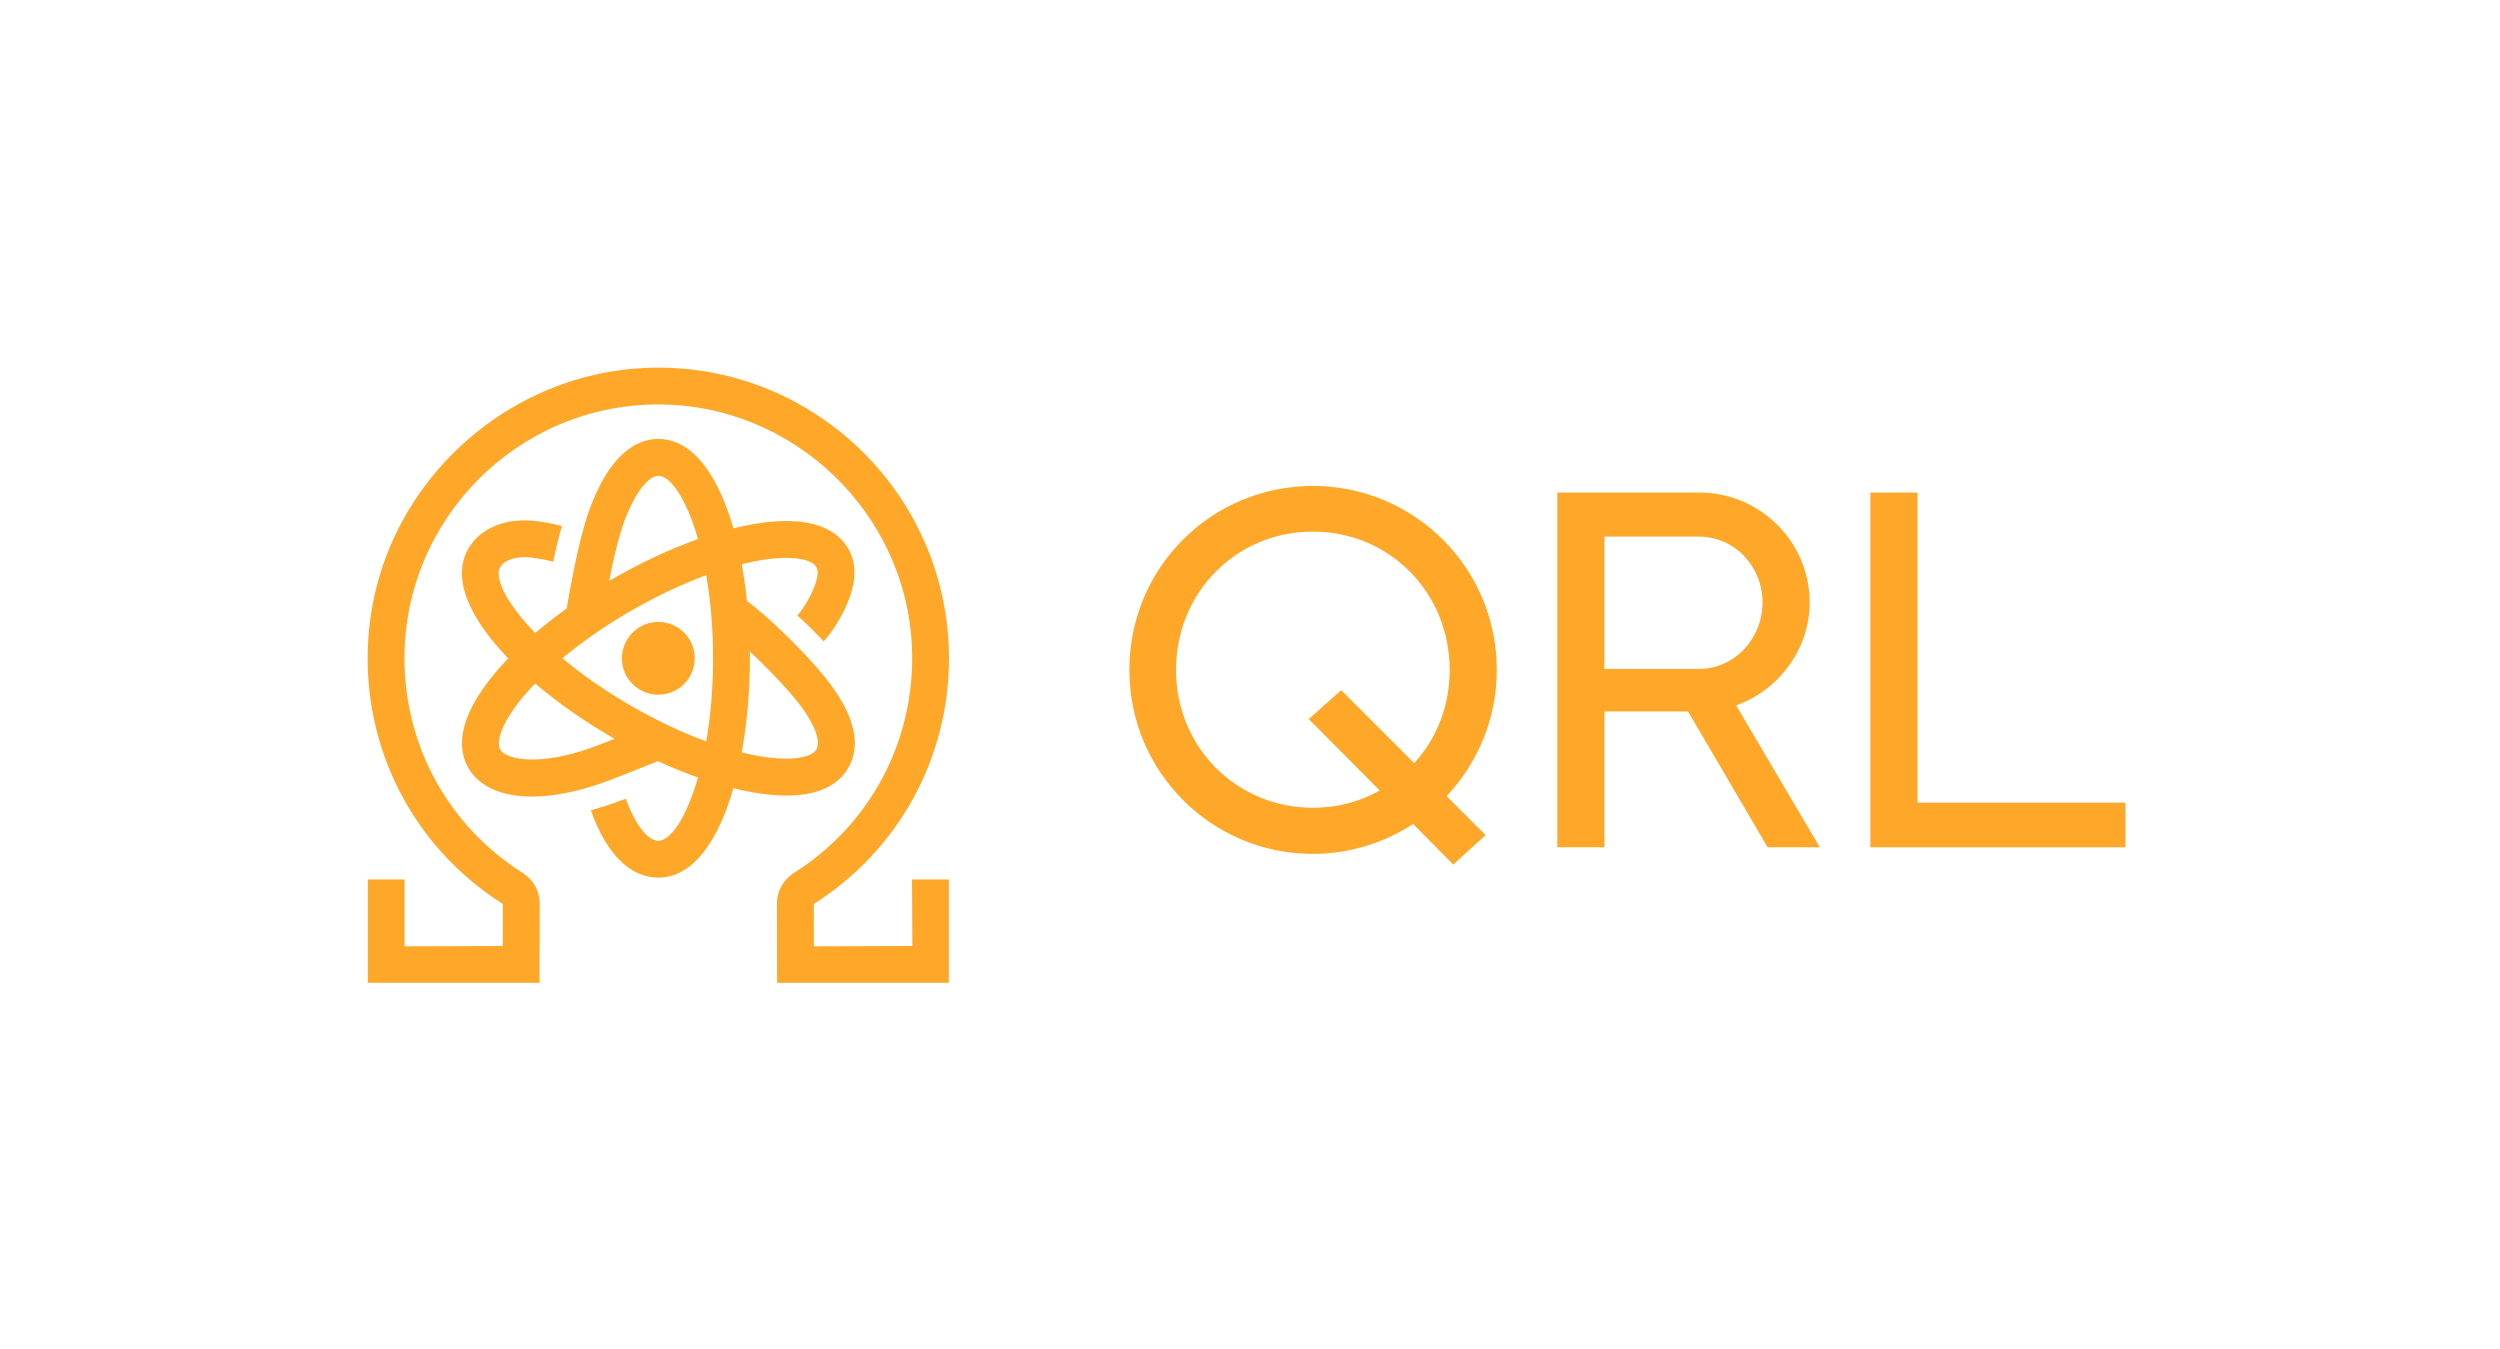
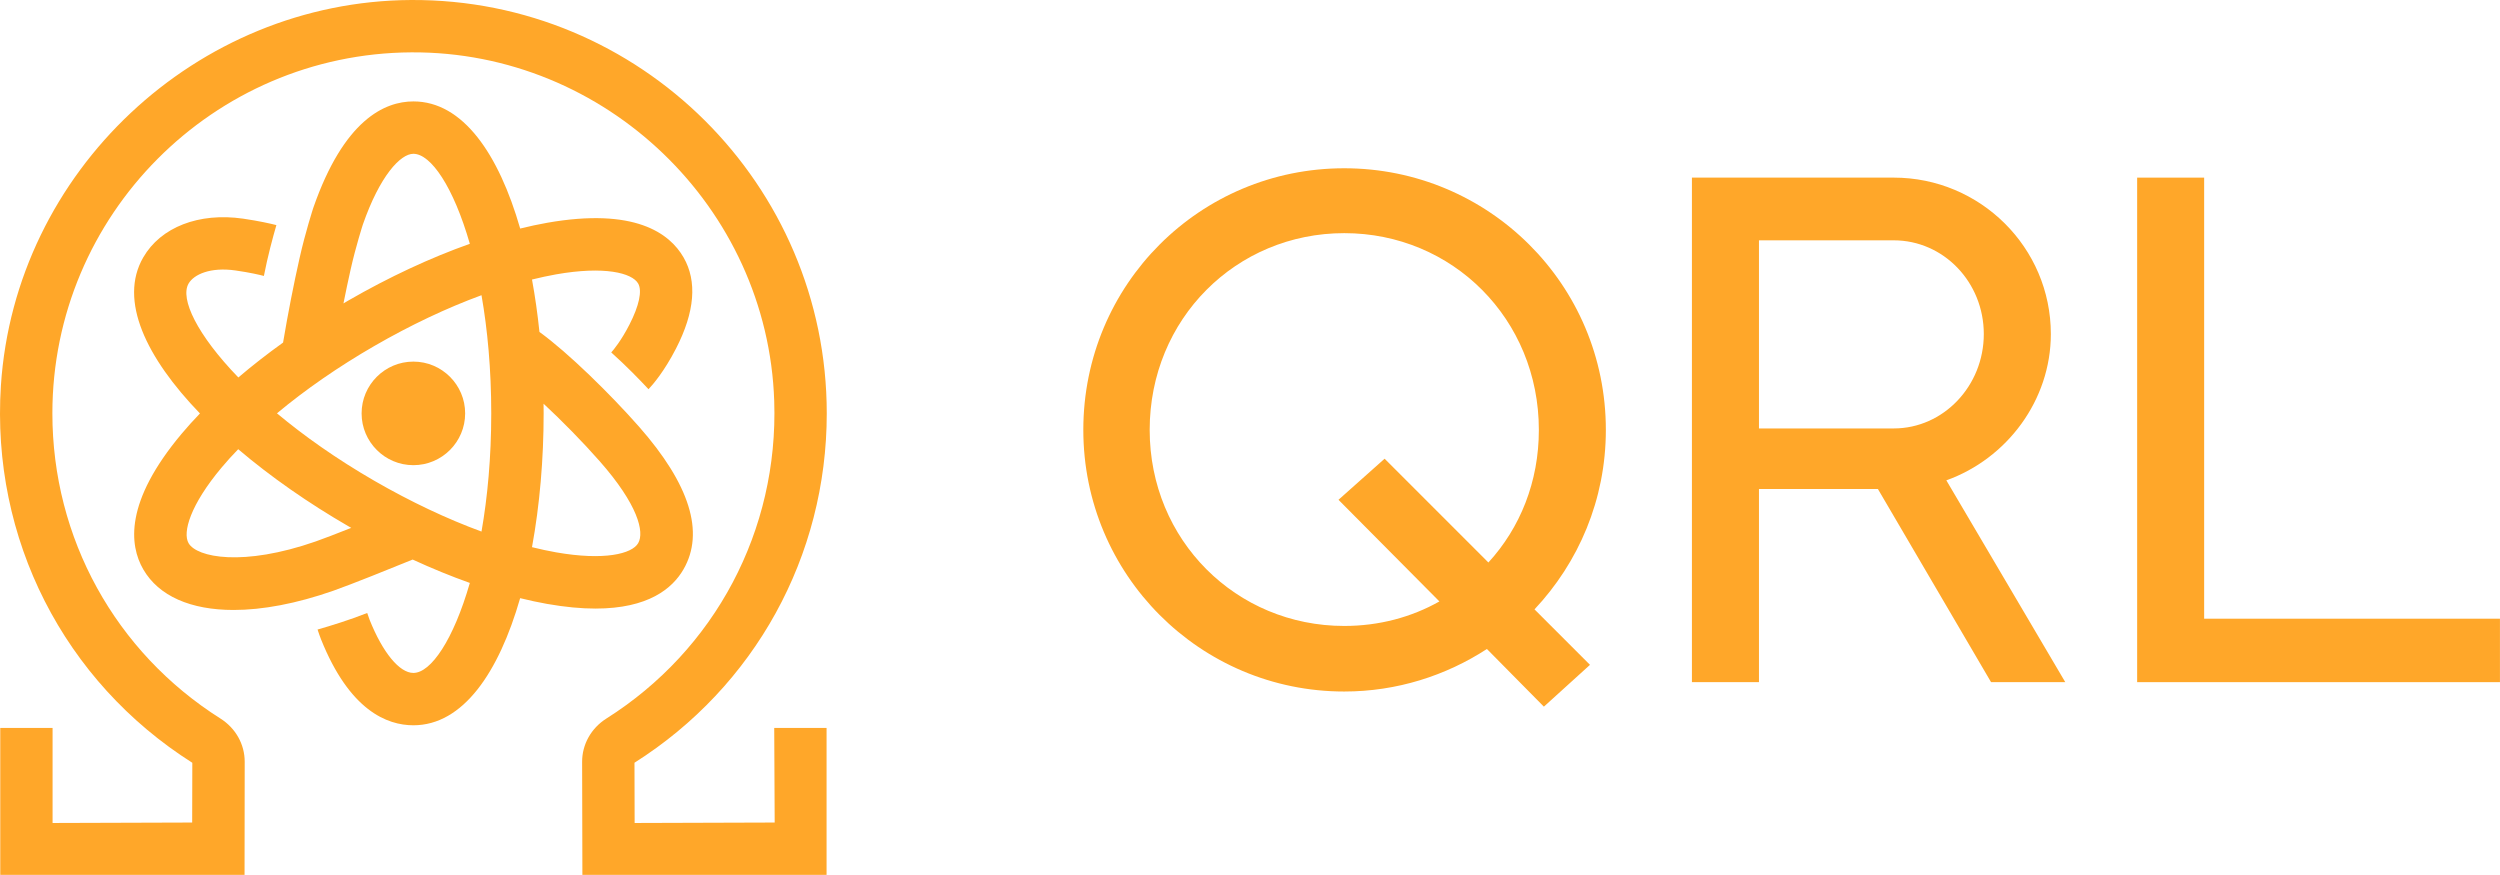
- <svg xmlns="http://www.w3.org/2000/svg" width="306px" height="165px" viewBox="0 0 306 165" version="1.1">
+ <svg xmlns="http://www.w3.org/2000/svg" version="1.1" viewBox="45 45 215.16 75.3">
  <g id="Logo/yellow" stroke="none" stroke-width="1" fill="none" fill-rule="evenodd">
    <g id="Group-15" transform="translate(45, 44)" fill="#FFA729">
      <g id="Group-7" transform="translate(0, 0.2955)">
        <path d="M71.154,36.282 C71.154,16.597 55.083,0.598 35.375,0.705 C16.909,0.806 1.281,15.459 0.078,33.89 C-0.78,47.074 5.506,59.351 16.552,66.353 L16.539,71.495 L4.525,71.534 L4.525,63.352 L0.023,63.352 L0.023,76 L21.047,76 L21.06,66.271 C21.063,64.766 20.283,63.375 18.973,62.546 C9.917,56.822 4.508,47.006 4.508,36.282 C4.508,19.21 18.349,5.311 35.398,5.21 C52.103,5.113 66.08,18.524 66.633,35.219 C67.003,46.352 61.542,56.634 52.187,62.546 C50.877,63.375 50.097,64.766 50.1,66.271 L50.123,76 L71.138,76 L71.138,63.352 L66.633,63.352 L66.672,71.495 L54.619,71.534 L54.606,66.349 C64.965,59.793 71.154,48.556 71.154,36.282" id="Fill-5" />
        <path d="M35.577,31.826 C33.12,31.826 31.121,33.825 31.121,36.282 C31.121,38.74 33.12,40.739 35.577,40.739 C38.034,40.739 40.033,38.74 40.033,36.282 C40.033,33.825 38.034,31.826 35.577,31.826" id="Fill-3" />
        <path d="M46.781,35.45 C48.364,36.919 50.119,38.704 51.611,40.397 C54.901,44.132 55.479,46.492 54.924,47.451 C54.394,48.371 52.001,48.969 47.86,48.241 C47.187,48.124 46.495,47.971 45.786,47.796 C46.449,44.178 46.788,40.222 46.788,36.279 C46.784,36.006 46.784,35.726 46.781,35.45 M32.225,42.088 C28.949,40.196 26.147,38.206 23.836,36.276 C26.27,34.247 29.118,32.271 32.225,30.477 C35.333,28.682 38.466,27.203 41.44,26.111 C41.96,29.079 42.279,32.502 42.279,36.282 C42.279,40.062 41.96,43.489 41.44,46.453 C38.466,45.361 35.333,43.882 32.225,42.088 M27.177,47.301 C20.91,49.489 16.941,48.683 16.229,47.451 C15.699,46.531 16.372,44.161 19.077,40.937 C19.515,40.414 19.993,39.887 20.5,39.364 C23.302,41.746 26.559,44.015 29.972,45.988 C30.057,46.037 30.145,46.086 30.229,46.135 C29.014,46.616 27.85,47.067 27.177,47.301 M30.177,23.894 C30.629,21.882 31.227,20.036 31.227,20.036 C32.693,15.827 34.468,13.941 35.576,13.941 C37.085,13.941 39.028,16.789 40.436,21.687 C37.046,22.89 33.48,24.548 29.972,26.573 C29.833,26.654 29.696,26.735 29.56,26.817 C29.758,25.815 29.966,24.84 30.177,23.894 M51.25,53.081 C55.791,53.081 57.872,51.355 58.824,49.704 C60.658,46.528 59.37,42.393 54.992,37.42 C52.567,34.667 48.91,31.065 46.427,29.274 C46.267,27.73 46.053,26.218 45.786,24.762 C46.495,24.587 47.191,24.437 47.86,24.317 C52.001,23.586 54.394,24.187 54.924,25.107 C55.281,25.728 55.008,27.015 54.173,28.64 C53.458,30.035 52.811,30.808 52.606,31.036 C53.896,32.19 55.063,33.396 55.814,34.202 C56.195,33.799 57.163,32.677 58.181,30.701 C59.799,27.554 60.017,24.915 58.827,22.854 C57.622,20.764 54.605,18.554 47.08,19.88 C46.329,20.013 45.556,20.179 44.769,20.374 C42.926,13.967 39.841,9.433 35.58,9.433 C33.103,9.433 29.599,11.016 26.963,18.593 C26.937,18.677 26.29,20.663 25.786,22.903 C25.272,25.182 24.794,27.629 24.362,30.187 C22.997,31.166 21.71,32.17 20.513,33.191 C16.967,29.524 15.475,26.417 16.229,25.11 C16.684,24.323 18.111,23.67 20.273,23.982 C21.518,24.161 22.353,24.359 22.711,24.453 C23.042,22.753 23.481,21.131 23.787,20.078 C23.263,19.945 22.298,19.724 20.916,19.522 C17.12,18.976 13.83,20.254 12.329,22.857 C10.196,26.55 12.579,31.491 17.208,36.289 C16.645,36.874 16.112,37.459 15.625,38.044 C10.716,43.898 11.123,47.617 12.329,49.704 C13.665,52.015 16.428,53.201 20.107,53.201 C22.594,53.201 25.503,52.658 28.666,51.553 C30.184,51.023 33.805,49.561 35.515,48.862 C37.179,49.629 38.827,50.302 40.436,50.874 C39.028,55.772 37.085,58.62 35.576,58.62 C34.38,58.62 32.94,56.871 31.812,54.053 C31.767,53.939 31.689,53.711 31.604,53.461 C30.077,54.063 28.5,54.55 27.33,54.885 C27.431,55.19 27.541,55.512 27.629,55.727 C30.077,61.841 33.301,63.125 35.576,63.125 C39.841,63.125 42.926,58.591 44.766,52.184 C45.556,52.379 46.326,52.545 47.077,52.678 C48.66,52.957 50.041,53.081 51.25,53.081" id="Fill-1" />
      </g>
      <g id="Group" transform="translate(93.2349, 15.4816)">
        <path d="M34.862,33.929 L25.93,24.997 L21.961,28.533 L30.646,37.28 C28.228,38.646 25.435,39.39 22.458,39.39 C13.155,39.39 5.711,32.008 5.711,22.52 C5.711,12.966 13.155,5.584 22.458,5.584 C31.764,5.584 39.205,12.966 39.205,22.52 C39.205,26.983 37.592,30.952 34.862,33.929 M22.455,7.10542736e-15 C10.047,7.10542736e-15 3.55271368e-15,9.986 3.55271368e-15,22.516 C3.55271368e-15,34.985 10.047,45.033 22.455,45.033 C26.983,45.033 31.202,43.668 34.735,41.373 L39.637,46.336 L43.606,42.738 L38.831,37.963 C42.615,33.932 44.971,28.536 44.971,22.516 C44.971,9.986 34.862,7.10542736e-15 22.455,7.10542736e-15" id="Fill-8" />
        <path d="M58.149,22.39 L58.149,6.202 L69.747,6.202 C74.028,6.202 77.499,9.8 77.499,14.267 C77.499,18.733 74.025,22.392 69.747,22.392 L58.149,22.392 L58.149,22.39 Z M83.269,14.267 C83.269,6.822 77.191,0.805 69.747,0.805 L52.379,0.805 L52.379,44.227 L58.149,44.227 L58.149,27.604 L68.385,27.604 L78.124,44.227 L84.511,44.227 L74.275,26.858 C79.485,24.997 83.269,19.971 83.269,14.267 L83.269,14.267 Z" id="Fill-10" />
        <polygon id="Fill-12" points="96.463 38.766 96.463 0.806 90.697 0.806 90.697 44.227 116.155 44.227 121.921 44.227 121.921 38.766" />
      </g>
    </g>
  </g>
</svg>
